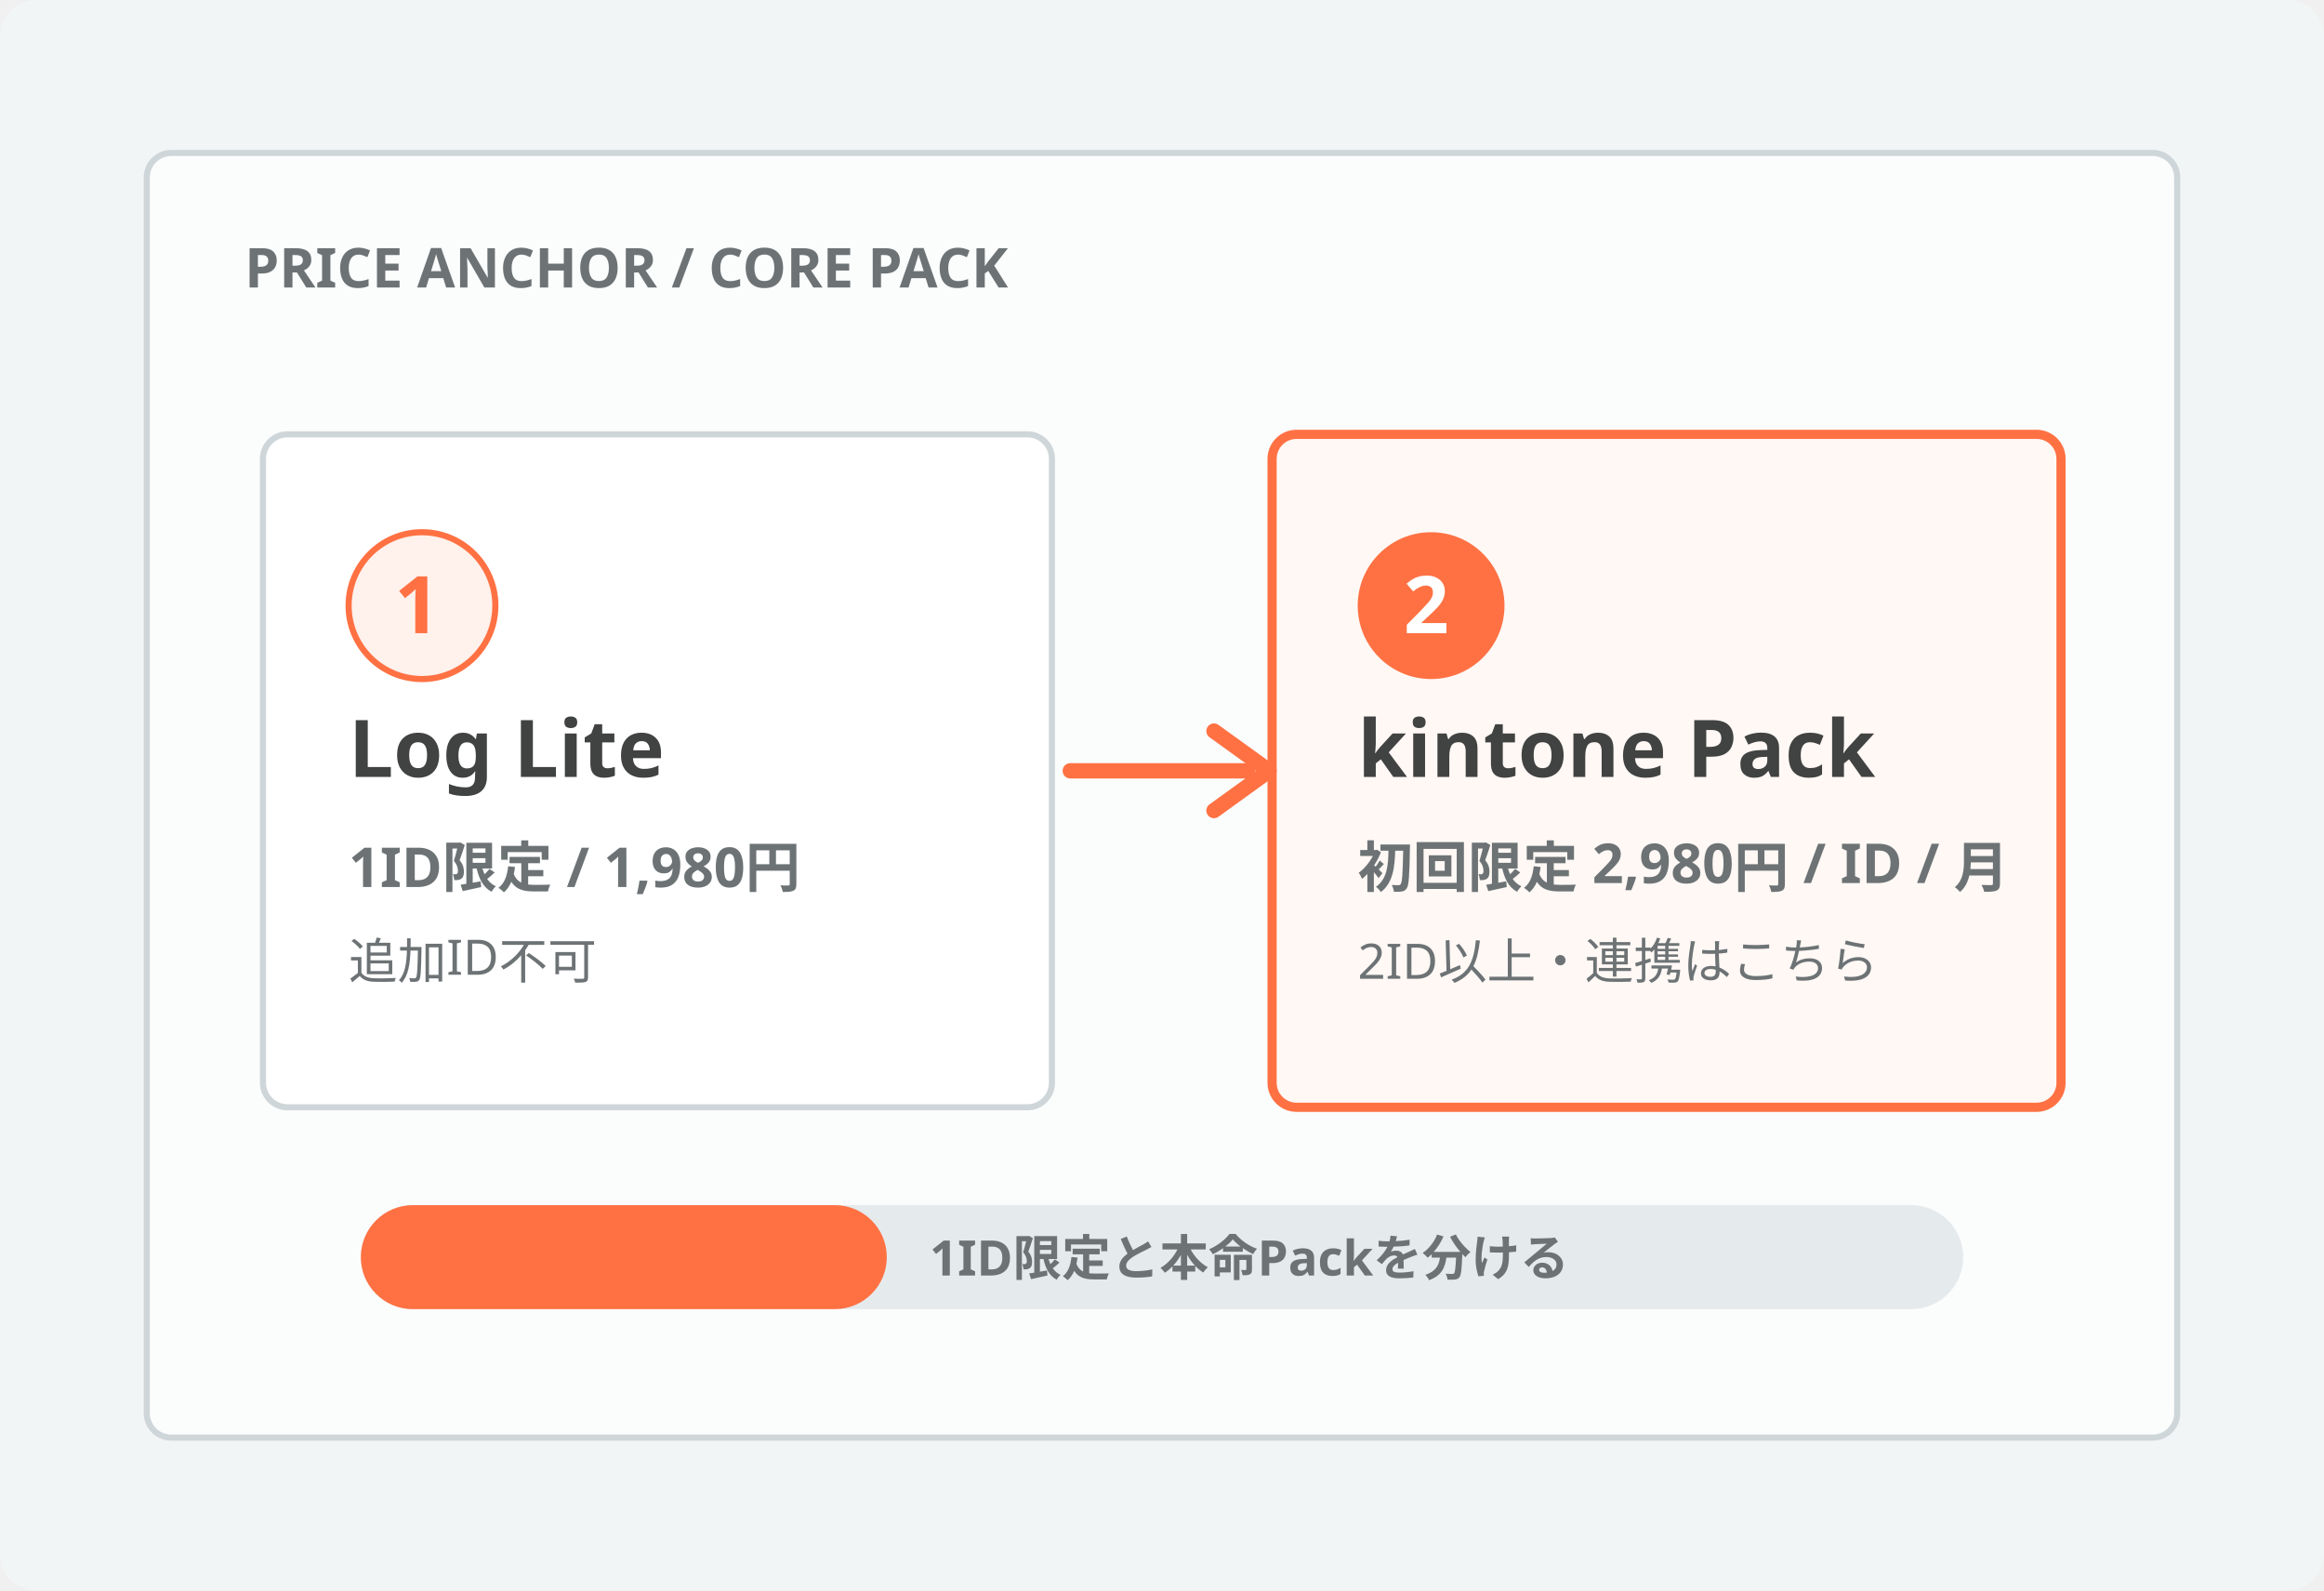
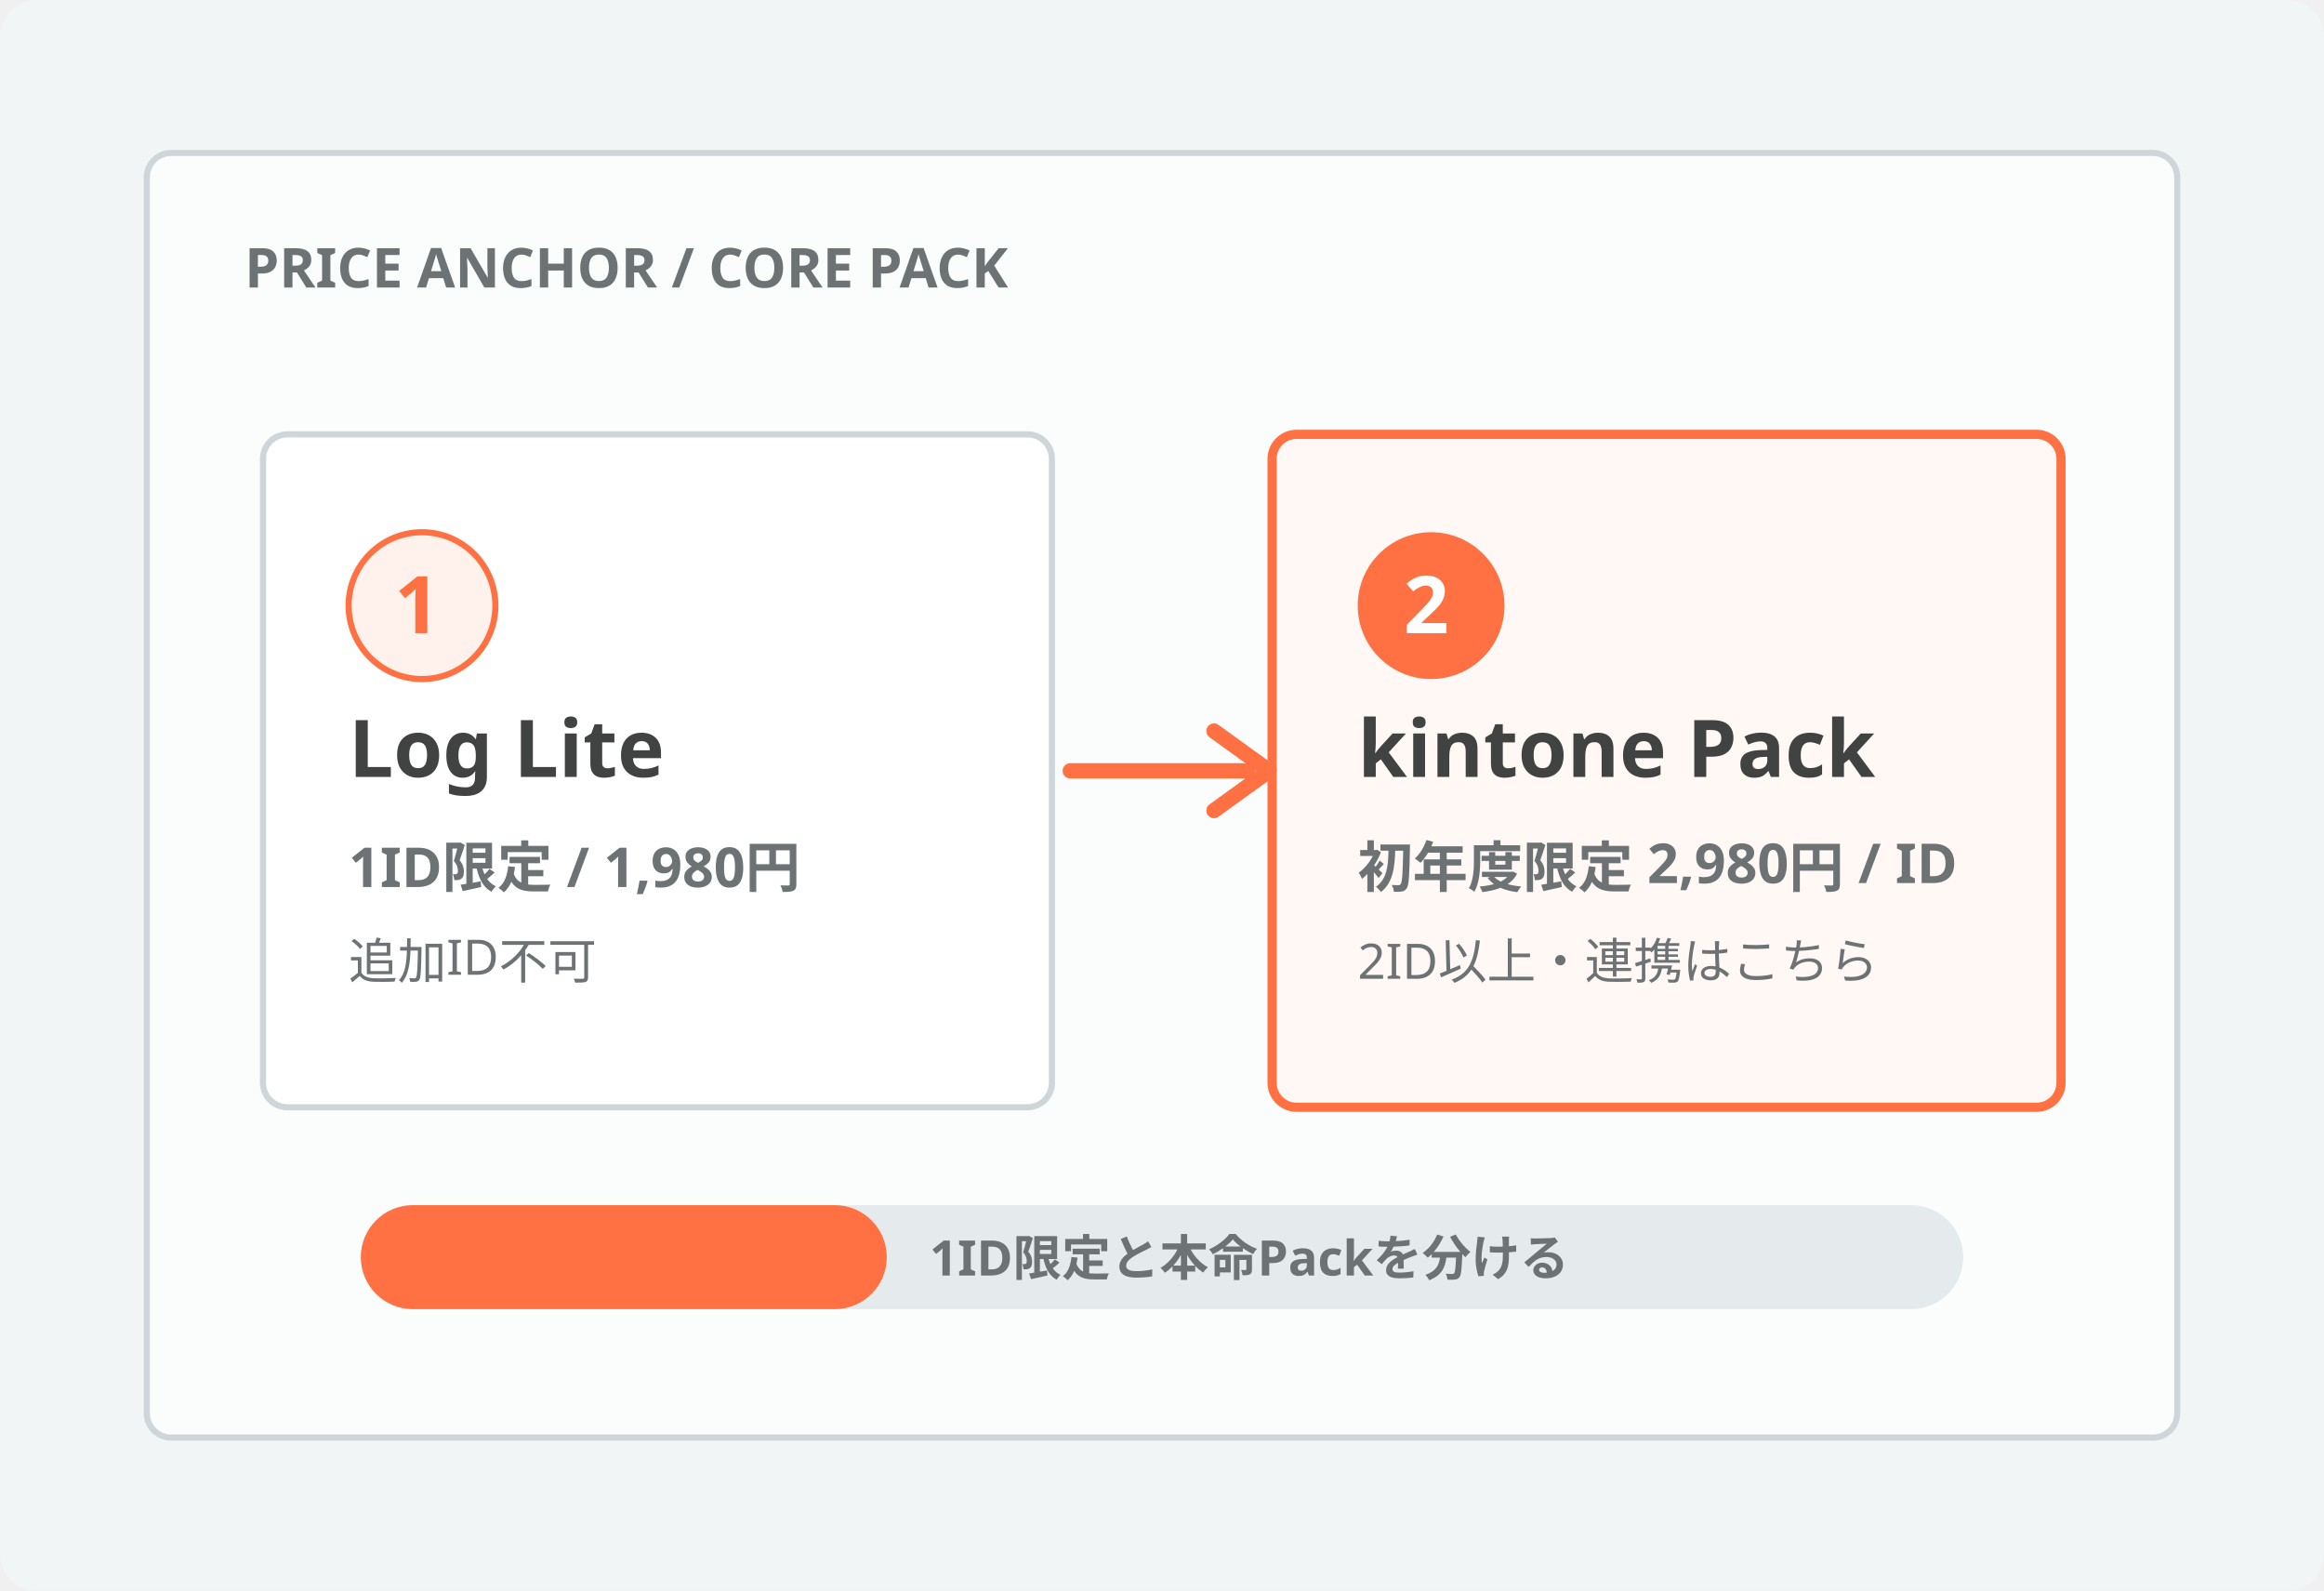
<svg xmlns="http://www.w3.org/2000/svg" viewBox="0 0 760 520" role="img" aria-labelledby="title desc">
  <rect width="760" height="520" rx="12" fill="#f2f5f6" />
  <rect x="48" y="50" width="664" height="420" rx="8" fill="#fbfcfc" stroke="#cfd6d9" stroke-width="2" />
  <text x="80" y="94" fill="#6d7375" font-family="system-ui, sans-serif" font-size="18" font-weight="800">PRICE ANCHOR / CORE PACK</text>
  <g transform="translate(86 142)">
    <rect width="258" height="220" rx="8" fill="#fff" stroke="#cfd6d9" stroke-width="2" />
    <circle cx="52" cy="56" r="24" fill="#fff1ec" stroke="#ff7143" stroke-width="2" />
    <text x="43" y="65" fill="#ff7143" font-family="system-ui, sans-serif" font-size="26" font-weight="900">1</text>
    <text x="28" y="112" fill="#414242" font-family="system-ui, sans-serif" font-size="26" font-weight="850">Log Lite</text>
    <text x="28" y="148" fill="#6d7375" font-family="system-ui, sans-serif" font-size="18" font-weight="700">1ID限定 / 1,980円</text>
    <text x="28" y="178" fill="#6d7375" font-family="system-ui, sans-serif" font-size="16">追加ID不可</text>
  </g>
  <g transform="translate(416 142)">
    <rect width="258" height="220" rx="8" fill="#fff8f5" stroke="#ff7143" stroke-width="3" />
    <circle cx="52" cy="56" r="24" fill="#ff7143" />
    <text x="43" y="65" fill="#fff" font-family="system-ui, sans-serif" font-size="26" font-weight="900">2</text>
    <text x="28" y="112" fill="#414242" font-family="system-ui, sans-serif" font-size="26" font-weight="850">kintone Pack</text>
-     <text x="28" y="148" fill="#6d7375" font-family="system-ui, sans-serif" font-size="18" font-weight="700">初回限定 2,980円 / ID / 月</text>
+     <text x="28" y="148" fill="#6d7375" font-family="system-ui, sans-serif" font-size="18" font-weight="700">初年度限定 2,980円 / ID</text>
    <text x="28" y="178" fill="#6d7375" font-family="system-ui, sans-serif" font-size="16">2ID以上・連携はこちら</text>
  </g>
  <path d="M350 252h58" stroke="#ff7143" stroke-width="5" stroke-linecap="round" />
  <path d="m397 239 18 13-18 13" fill="none" stroke="#ff7143" stroke-width="5" stroke-linecap="round" stroke-linejoin="round" />
  <rect x="118" y="394" width="524" height="34" rx="17" fill="#e5eaec" />
  <rect x="118" y="394" width="172" height="34" rx="17" fill="#ff7143" />
  <text x="304" y="417" fill="#6d7375" font-family="system-ui, sans-serif" font-size="16" font-weight="800">1ID限定と本命Packを分ける</text>
</svg>
